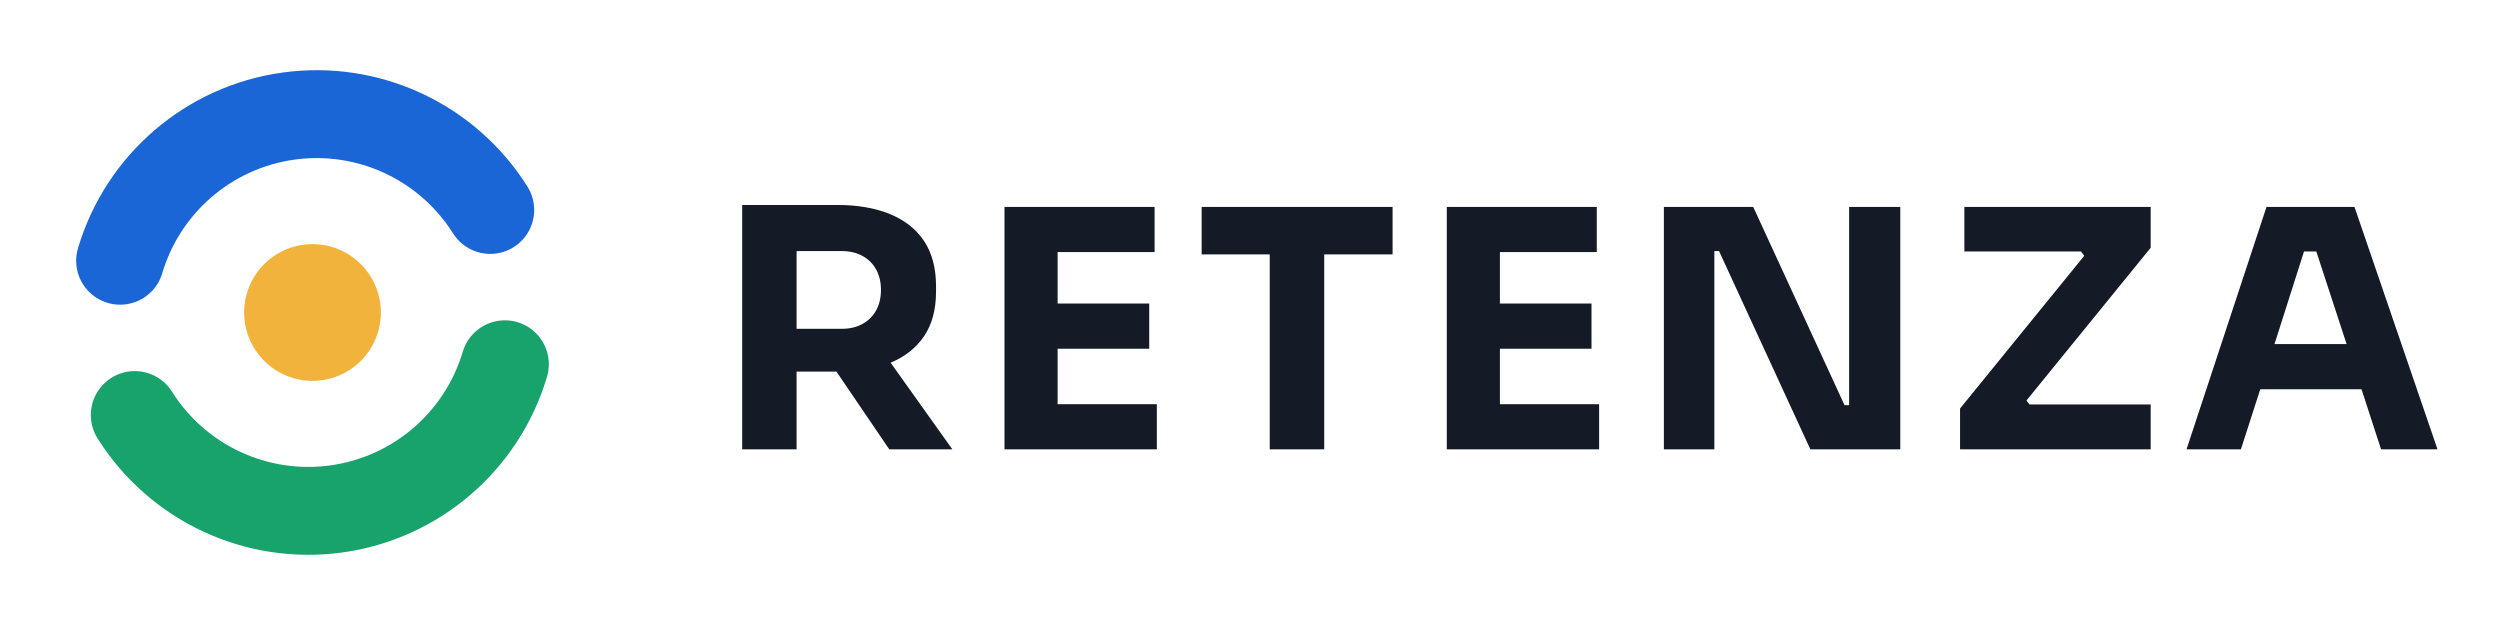
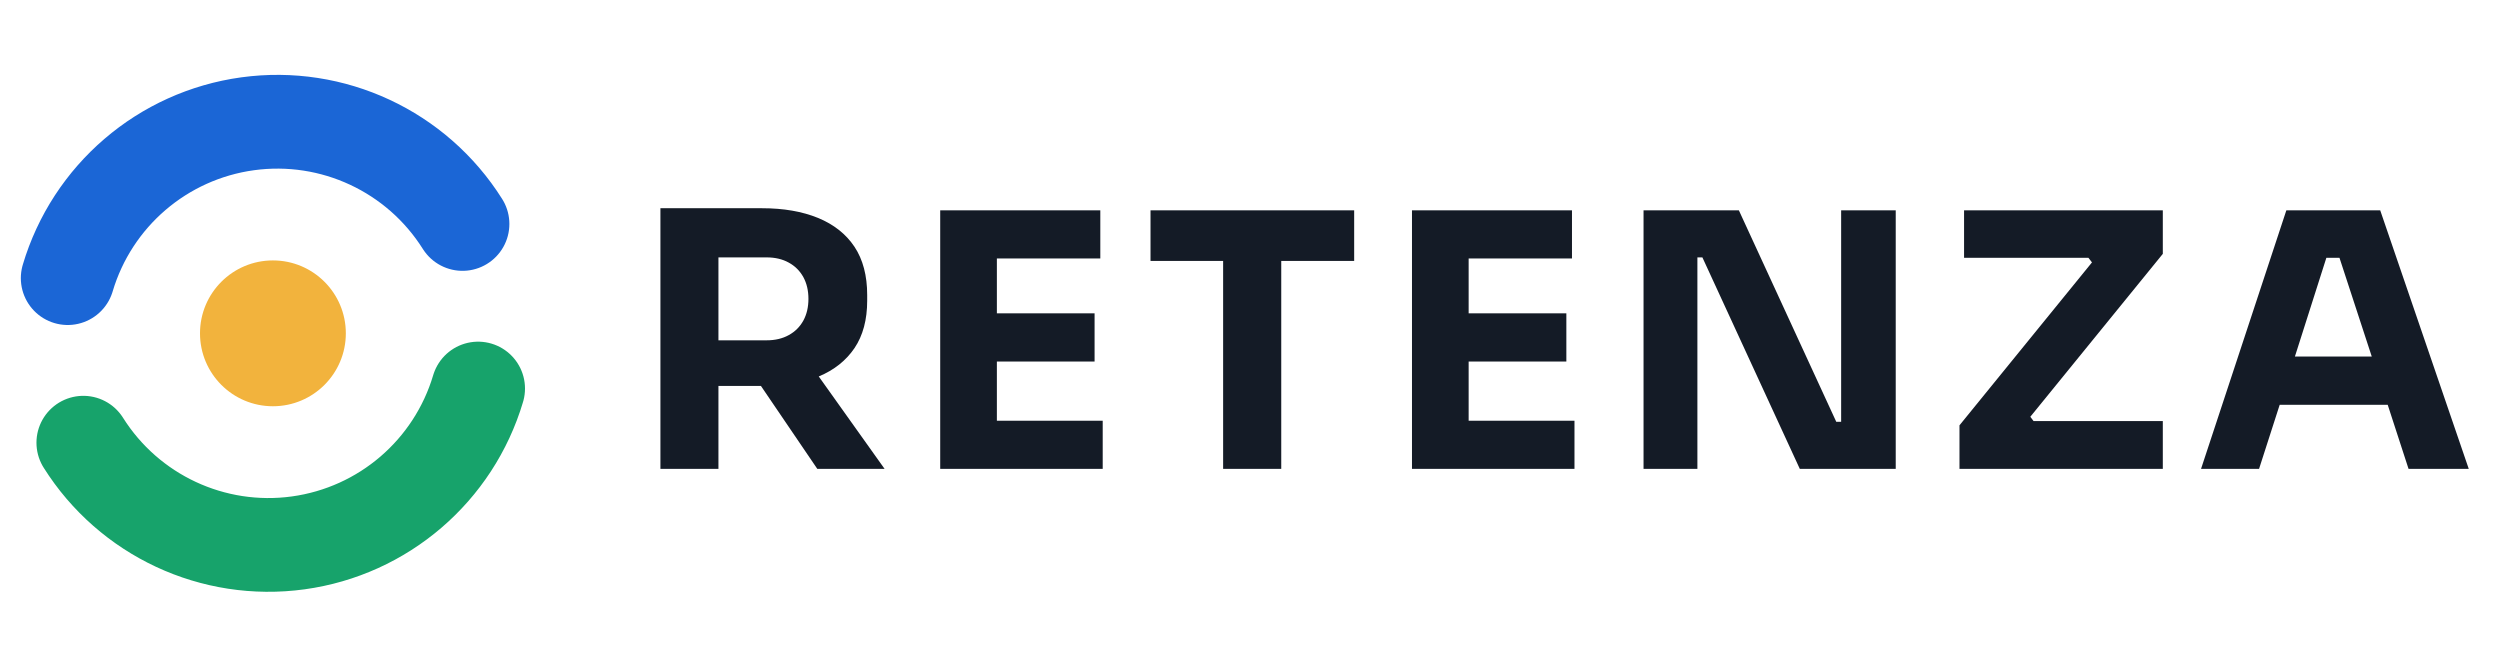
- <svg xmlns="http://www.w3.org/2000/svg" viewBox="0 0 256 64" width="512" height="128" role="img" aria-label="RETENZA">
-   <path d="M12.3 26.7A21 21 0 0 1 50.2 21.5" fill="none" stroke="#1B66D6" stroke-width="9" stroke-linecap="round" />
-   <path d="M51.7 37.3A21 21 0 0 1 13.8 42.5" fill="none" stroke="#17A36B" stroke-width="9" stroke-linecap="round" />
-   <circle cx="32" cy="32" r="7" fill="#F2B33D" />
-   <path d="M8.36 0L2.79 0L2.79-25.02L12.55-25.02Q15.64-25.02 17.92-24.09Q20.20-23.15 21.42-21.32Q22.64-19.48 22.64-16.69L22.64-16.15Q22.64-13.40 21.42-11.59Q20.20-9.79 17.99-8.87L24.31 0L17.85 0L12.44-7.96L8.36-7.96L8.36 0M12.99-20.30L8.36-20.30L8.36-12.34L12.99-12.34Q14.21-12.34 15.11-12.84Q16.01-13.33 16.51-14.23Q17-15.13 17-16.32Q17-17.51 16.51-18.41Q16.01-19.31 15.11-19.80Q14.21-20.30 12.99-20.30M45.25 0L29.65 0L29.65-24.82L45.02-24.82L45.02-20.20L35.09-20.20L35.09-14.93L44.47-14.93L44.47-10.30L35.09-10.30L35.09-4.62L45.25-4.62M62.39 0L56.81 0L56.81-19.96L49.84-19.96L49.84-24.82L69.39-24.82L69.39-19.96L62.39-19.96M90.54 0L74.94 0L74.94-24.82L90.30-24.82L90.30-20.20L80.38-20.20L80.38-14.93L89.76-14.93L89.76-10.30L80.38-10.30L80.38-4.62L90.54-4.62M102.34 0L97.17 0L97.17-24.82L106.32-24.82L115.67-4.52L116.14-4.52L116.14-24.82L121.38-24.82L121.38 0L112.17 0L102.82-20.30L102.34-20.30M147.02 0L127.50 0L127.50-4.18L140.22-19.82L139.88-20.26L127.94-20.26L127.94-24.82L147.02-24.82L147.02-20.64L134.30-5L134.61-4.59L147.02-4.59M156.26 0L150.69 0L158.88-24.82L167.89-24.82L176.39 0L170.61 0L168.61-6.15L158.24-6.15L156.26 0M159.70-10.78L167.08-10.78L163.98-20.26L162.72-20.26" transform="translate(73.21 46.01)" fill="#141B26" />
+ <svg xmlns="http://www.w3.org/2000/svg" viewBox="0 0 240 64" width="480" height="128" role="img" aria-label="RETENZA">
+   <g transform="translate(-5.8 0)">
+     <path d="M12.3 26.7A21 21 0 0 1 50.2 21.5" fill="none" stroke="#1B66D6" stroke-width="9" stroke-linecap="round" />
+     <path d="M51.7 37.3A21 21 0 0 1 13.8 42.5" fill="none" stroke="#17A36B" stroke-width="9" stroke-linecap="round" />
+     <circle cx="32" cy="32" r="7" fill="#F2B33D" />
+   </g>
+   <path d="M8.36 0L2.79 0L2.79-25.02L12.55-25.02Q15.64-25.02 17.92-24.09Q20.20-23.15 21.42-21.32Q22.64-19.48 22.64-16.69L22.64-16.15Q22.64-13.40 21.42-11.59Q20.20-9.79 17.99-8.87L24.31 0L17.85 0L12.44-7.96L8.36-7.96L8.36 0M12.99-20.30L8.36-20.30L8.36-12.34L12.99-12.34Q14.21-12.34 15.11-12.84Q16.01-13.33 16.51-14.23Q17-15.13 17-16.32Q17-17.51 16.51-18.41Q16.01-19.31 15.11-19.80Q14.21-20.30 12.99-20.30M45.25 0L29.65 0L29.65-24.82L45.02-24.82L45.02-20.20L35.09-20.20L35.09-14.93L44.47-14.93L44.47-10.30L35.09-10.30L35.09-4.62L45.25-4.62M62.39 0L56.81 0L56.81-19.96L49.84-19.96L49.84-24.82L69.39-24.82L69.39-19.96L62.39-19.96M90.54 0L74.94 0L74.94-24.82L90.30-24.82L90.30-20.20L80.38-20.20L80.38-14.93L89.76-14.93L89.76-10.30L80.38-10.30L80.38-4.62L90.54-4.62M102.34 0L97.17 0L97.17-24.82L106.32-24.82L115.67-4.52L116.14-4.52L116.14-24.82L121.38-24.82L121.38 0L112.17 0L102.82-20.30L102.34-20.30M147.02 0L127.50 0L127.50-4.18L140.22-19.82L139.88-20.26L127.94-20.26L127.94-24.82L147.02-24.82L147.02-20.64L134.30-5L134.61-4.59L147.02-4.59M156.26 0L150.69 0L158.88-24.82L167.89-24.82L176.39 0L170.61 0L168.61-6.15L158.24-6.15L156.26 0M159.70-10.78L167.08-10.78L163.98-20.26L162.72-20.26" transform="translate(60.61 45.01)" fill="#141B26" />
</svg>
